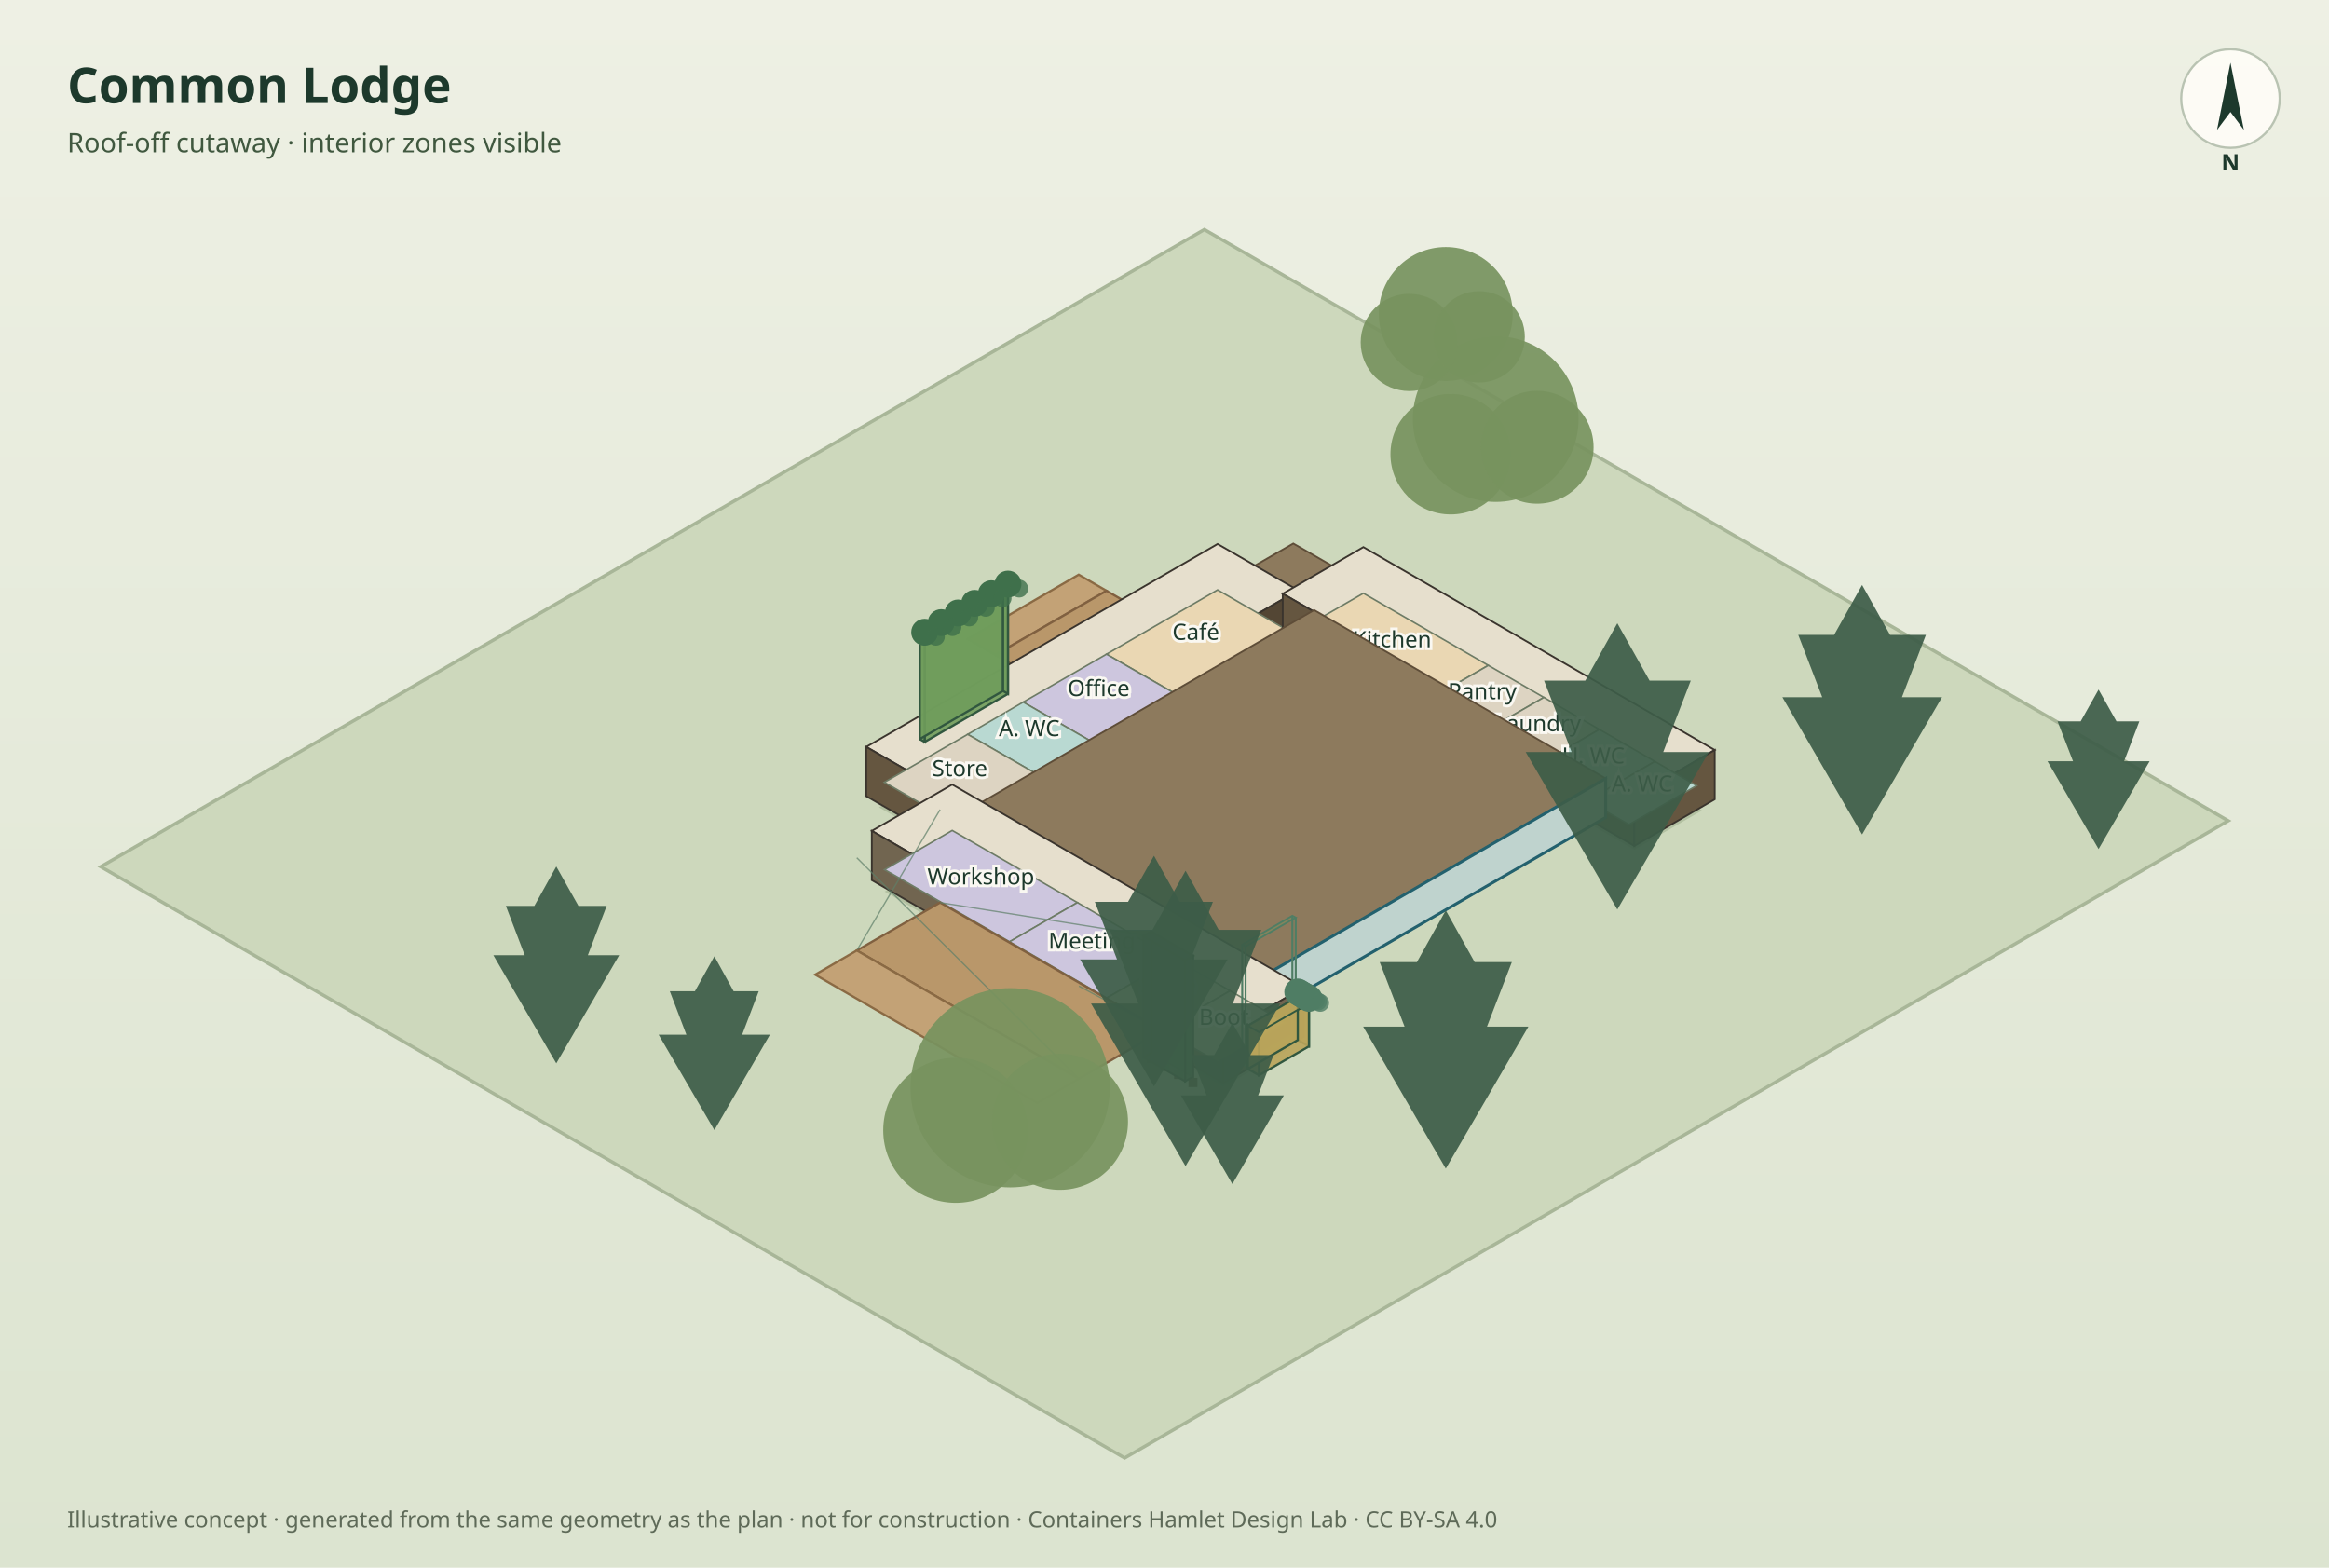
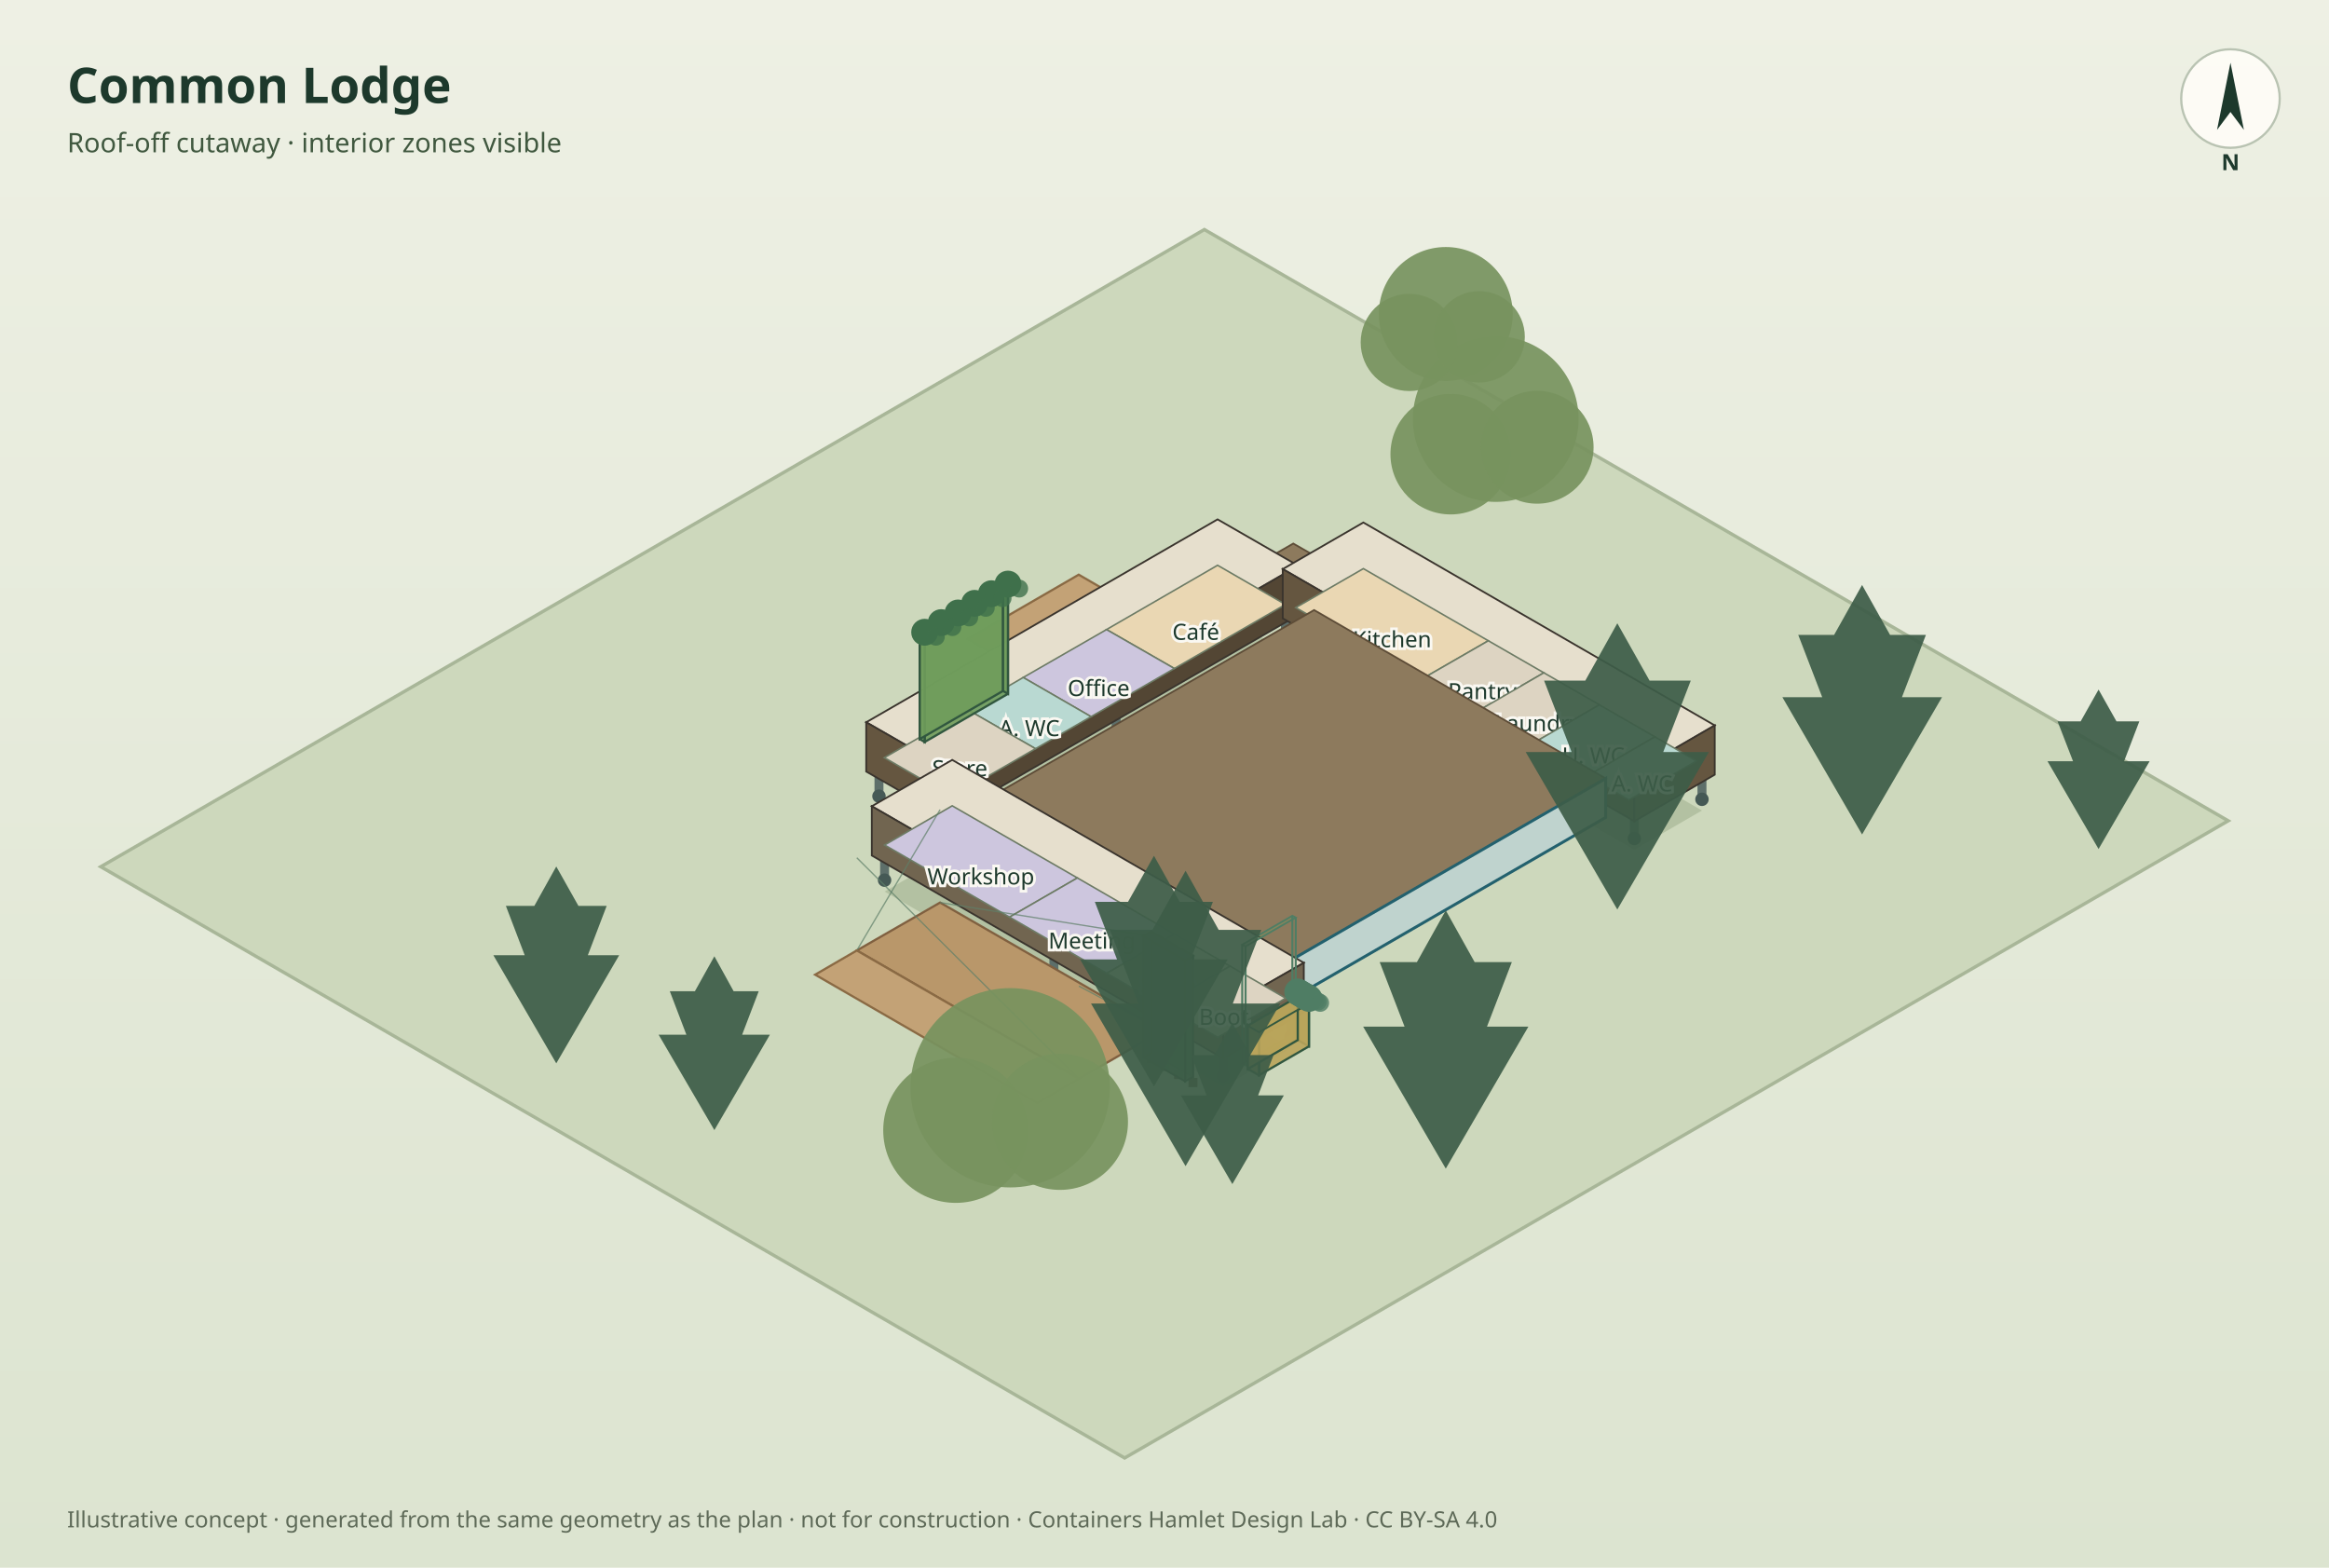
<svg xmlns="http://www.w3.org/2000/svg" viewBox="0 0 1040 700" role="img" aria-labelledby="concept-common-lodge-cutaway-t concept-common-lodge-cutaway-d">
  <defs>
    <linearGradient id="concept-common-lodge-cutaway-sky" x1="0" y1="0" x2="0" y2="1">
      <stop offset="0" stop-color="#eef0e4" />
      <stop offset="1" stop-color="#dce4d0" />
    </linearGradient>
  </defs>
  <rect width="1040" height="700" fill="url(#concept-common-lodge-cutaway-sky)" />
  <path d="M537.8 102.5L995 366.5L502.2 651L45 387Z" fill="#cdd8bc" stroke="#a8b698" stroke-width="1.5" />
  <g fill="#78935f" fill-opacity="0.92">
    <circle cx="667.9" cy="187.1" r="37" />
    <circle cx="647.8" cy="202.8" r="26.9" />
    <circle cx="686.4" cy="199.7" r="25.2" />
  </g>
  <g fill="#3d5d48" fill-opacity="0.92">
    <path d="M831.5 372.6L867.2 311.3L849.3 311.3L860 283.5L844 283.5L831.5 261.2L819 283.5L803 283.5L813.7 311.3L795.9 311.3Z" />
  </g>
  <g fill="#78935f" fill-opacity="0.92">
    <circle cx="645.6" cy="140.2" r="29.9" />
    <circle cx="629.3" cy="152.9" r="21.7" />
    <circle cx="660.5" cy="150.4" r="20.4" />
  </g>
  <path d="M577.5 242.7 594.9 252.7 577.5 262.8 560.1 252.7Z" fill="#8d7a5d" stroke="#5e4d38" stroke-width="0.8" />
  <path d="M560.1 270.2 577.5 280.2 577.5 262.8 560.1 252.7Z" fill="#c0aa86" stroke="#5e4d38" stroke-width="0.8" />
  <path d="M594.9 270.2 577.5 280.2 577.5 262.8 594.9 252.7Z" fill="#c0aa86" stroke="#5e4d38" stroke-width="0.8" />
  <path d="M494.1 263.8 444.5 292.4 432.1 285.3 481.7 256.6Z" fill="#c3a276" stroke="#8a6a44" stroke-width="1" />
  <path d="M518.9 278.1 469.3 306.7 444.5 292.4 494.1 263.8Z" fill="#b9976a" stroke="#806040" stroke-width="1" />
  <path d="M574 290.7 422.8 377.9 392.5 360.5 543.7 273.2Z" fill="#9eae8d" fill-opacity="0.55" />
-   <path d="M579.7 263.6 422.8 354.2 386.8 333.5 543.7 242.9Z" fill="#e6dfcd" stroke="#3a342d" stroke-width="0.8" />
-   <path d="M579.7 285.6 422.8 376.2 422.8 354.2 579.7 263.6Z" fill="#534634" stroke="#3a342d" stroke-width="0.8" />
-   <path d="M422.8 376.2 386.8 355.5 386.8 333.5 422.8 354.2Z" fill="#655640" stroke="#3a342d" stroke-width="0.8" />
-   <path d="M574 280.9 524.4 309.5 494.1 292.1 543.7 263.4Z" fill="#ead7b3" stroke="#6d7b65" stroke-width="0.7" />
+   <line x1="574" y1="285.6" x2="574" y2="274.6" stroke="#5d6f6a" stroke-width="4" />
+   <circle cx="574" cy="285.6" r="3" fill="#455955" />
+   <line x1="422.8" y1="372.9" x2="422.8" y2="361.9" stroke="#5d6f6a" stroke-width="4" />
+   <circle cx="422.8" cy="372.9" r="3" fill="#455955" />
+   <line x1="392.5" y1="355.5" x2="392.5" y2="344.5" stroke="#5d6f6a" stroke-width="4" />
+   <circle cx="392.5" cy="355.5" r="3" fill="#455955" />
+   <line x1="543.7" y1="268.2" x2="543.7" y2="257.2" stroke="#5d6f6a" stroke-width="4" />
+   <circle cx="543.7" cy="268.2" r="3" fill="#455955" />
+   <line x1="498.4" y1="329.3" x2="498.4" y2="318.3" stroke="#5d6f6a" stroke-width="4" />
+   <circle cx="498.4" cy="329.3" r="3" fill="#455955" />
+   <line x1="468.1" y1="311.8" x2="468.1" y2="300.8" stroke="#5d6f6a" stroke-width="4" />
+   <circle cx="468.1" cy="311.8" r="3" fill="#455955" />
+   <path d="M579.7 252.6 422.8 343.2 386.8 322.5 543.7 231.9Z" fill="#e6dfcd" stroke="#3a342d" stroke-width="0.8" />
+   <path d="M579.7 274.6 422.8 365.2 422.8 343.2 579.7 252.6Z" fill="#534634" stroke="#3a342d" stroke-width="0.8" />
+   <path d="M422.8 365.2 386.8 344.5 386.8 322.5 422.8 343.2Z" fill="#655640" stroke="#3a342d" stroke-width="0.8" />
+   <path d="M574 269.9 524.4 298.5 494.1 281.1 543.7 252.4Z" fill="#ead7b3" stroke="#6d7b65" stroke-width="0.7" />
  <text x="534" y="285.7" font-family="system-ui, sans-serif" font-size="10" text-anchor="middle" fill="#1d392c" stroke="#faf8f2" stroke-width="2.5" paint-order="stroke">Café</text>
-   <path d="M524.4 309.5 487.2 331 456.9 313.5 494.1 292.1Z" fill="#cdc6de" stroke="#6d7b65" stroke-width="0.7" />
+   <path d="M524.4 298.5 487.2 320 456.9 302.5 494.1 281.1Z" fill="#cdc6de" stroke="#6d7b65" stroke-width="0.7" />
  <text x="490.6" y="310.8" font-family="system-ui, sans-serif" font-size="10" text-anchor="middle" fill="#1d392c" stroke="#faf8f2" stroke-width="2.5" paint-order="stroke">Office</text>
-   <path d="M487.2 331 462.4 345.3 432.1 327.9 456.9 313.5Z" fill="#b9d9d2" stroke="#6d7b65" stroke-width="0.7" />
+   <path d="M487.2 320 462.4 334.3 432.1 316.9 456.9 302.5Z" fill="#b9d9d2" stroke="#6d7b65" stroke-width="0.7" />
  <text x="459.6" y="328.7" font-family="system-ui, sans-serif" font-size="10" text-anchor="middle" fill="#1d392c" stroke="#faf8f2" stroke-width="2.5" paint-order="stroke">A. WC</text>
-   <path d="M462.4 345.3 425.1 366.8 394.9 349.3 432.1 327.9Z" fill="#ddd4c2" stroke="#6d7b65" stroke-width="0.7" />
+   <path d="M462.4 334.3 425.1 355.8 394.9 338.3 432.1 316.9Z" fill="#ddd4c2" stroke="#6d7b65" stroke-width="0.7" />
  <text x="428.6" y="346.6" font-family="system-ui, sans-serif" font-size="10" text-anchor="middle" fill="#1d392c" stroke="#faf8f2" stroke-width="2.5" paint-order="stroke">Store</text>
  <path d="M608.8 274.6 760 361.9 729.8 379.4 578.6 292.1Z" fill="#9eae8d" fill-opacity="0.55" />
-   <path d="M608.8 244.3 765.7 334.9 729.8 355.7 572.8 265.1Z" fill="#e6dfcd" stroke="#3a342d" stroke-width="0.8" />
-   <path d="M572.8 287.1 729.8 377.7 729.8 355.7 572.8 265.1Z" fill="#655640" stroke="#3a342d" stroke-width="0.8" />
-   <path d="M765.7 356.9 729.8 377.7 729.8 355.7 765.7 334.9Z" fill="#655640" stroke="#3a342d" stroke-width="0.8" />
-   <path d="M608.8 264.9 664.6 297.1 634.4 314.5 578.6 282.3Z" fill="#ead7b3" stroke="#6d7b65" stroke-width="0.7" />
+   <line x1="608.8" y1="269.6" x2="608.8" y2="258.6" stroke="#5d6f6a" stroke-width="4" />
+   <circle cx="608.8" cy="269.6" r="3" fill="#455955" />
+   <line x1="760" y1="356.9" x2="760" y2="345.9" stroke="#5d6f6a" stroke-width="4" />
+   <circle cx="760" cy="356.9" r="3" fill="#455955" />
+   <line x1="729.8" y1="374.4" x2="729.8" y2="363.4" stroke="#5d6f6a" stroke-width="4" />
+   <circle cx="729.8" cy="374.4" r="3" fill="#455955" />
+   <line x1="578.6" y1="287.1" x2="578.6" y2="276.1" stroke="#5d6f6a" stroke-width="4" />
+   <circle cx="578.6" cy="287.1" r="3" fill="#455955" />
+   <line x1="684.4" y1="313.3" x2="684.4" y2="302.3" stroke="#5d6f6a" stroke-width="4" />
+   <circle cx="684.4" cy="313.3" r="3" fill="#455955" />
+   <line x1="654.2" y1="330.7" x2="654.2" y2="319.7" stroke="#5d6f6a" stroke-width="4" />
+   <circle cx="654.2" cy="330.7" r="3" fill="#455955" />
+   <path d="M608.8 233.3 765.7 323.9 729.8 344.7 572.8 254.1Z" fill="#e6dfcd" stroke="#3a342d" stroke-width="0.8" />
+   <path d="M572.8 276.1 729.8 366.7 729.8 344.7 572.8 254.1Z" fill="#655640" stroke="#3a342d" stroke-width="0.8" />
+   <path d="M765.7 345.9 729.8 366.7 729.8 344.7 765.7 323.9Z" fill="#655640" stroke="#3a342d" stroke-width="0.8" />
+   <path d="M608.8 253.9 664.6 286.1 634.4 303.5 578.6 271.3Z" fill="#ead7b3" stroke="#6d7b65" stroke-width="0.7" />
  <text x="621.6" y="289" font-family="system-ui, sans-serif" font-size="10" text-anchor="middle" fill="#1d392c" stroke="#faf8f2" stroke-width="2.5" paint-order="stroke">Kitchen</text>
-   <path d="M664.6 297.1 689.4 311.4 659.2 328.8 634.4 314.5Z" fill="#ddd4c2" stroke="#6d7b65" stroke-width="0.7" />
+   <path d="M664.6 286.1 689.4 300.4 659.2 317.9 634.4 303.5Z" fill="#ddd4c2" stroke="#6d7b65" stroke-width="0.7" />
  <text x="661.9" y="312.2" font-family="system-ui, sans-serif" font-size="10" text-anchor="middle" fill="#1d392c" stroke="#faf8f2" stroke-width="2.5" paint-order="stroke">Pantry</text>
-   <path d="M689.4 311.4 714.2 325.7 684 343.2 659.2 328.8Z" fill="#ddd4c2" stroke="#6d7b65" stroke-width="0.7" />
+   <path d="M689.4 300.4 714.2 314.7 684 332.2 659.2 317.9Z" fill="#ddd4c2" stroke="#6d7b65" stroke-width="0.7" />
  <text x="686.7" y="326.5" font-family="system-ui, sans-serif" font-size="10" text-anchor="middle" fill="#1d392c" stroke="#faf8f2" stroke-width="2.5" paint-order="stroke">Laundry</text>
-   <path d="M714.2 325.7 739 340 708.8 357.5 684 343.2Z" fill="#b9d9d2" stroke="#6d7b65" stroke-width="0.7" />
+   <path d="M714.2 314.7 739 329 708.8 346.5 684 332.2Z" fill="#b9d9d2" stroke="#6d7b65" stroke-width="0.7" />
  <text x="711.5" y="340.9" font-family="system-ui, sans-serif" font-size="10" text-anchor="middle" fill="#1d392c" stroke="#faf8f2" stroke-width="2.5" paint-order="stroke">U. WC</text>
-   <path d="M739 340 757.6 350.8 727.4 368.2 708.8 357.5Z" fill="#b9d9d2" stroke="#6d7b65" stroke-width="0.7" />
+   <path d="M739 329 757.6 339.8 727.4 357.2 708.8 346.5Z" fill="#b9d9d2" stroke="#6d7b65" stroke-width="0.7" />
  <text x="733.2" y="353.4" font-family="system-ui, sans-serif" font-size="10" text-anchor="middle" fill="#1d392c" stroke="#faf8f2" stroke-width="2.5" paint-order="stroke">A. WC</text>
  <path d="M586.8 272.4 717 347.6 568.2 433.5 438 358.4Z" fill="#8d7a5d" stroke="#5e4d38" stroke-width="0.8" />
  <path d="M438 375.8 568.2 450.9 568.2 433.5 438 358.4Z" fill="#c0aa86" stroke="#5e4d38" stroke-width="0.8" />
  <path d="M717 365 568.2 450.9 568.2 433.5 717 347.6Z" fill="#c0aa86" stroke="#5e4d38" stroke-width="0.8" />
  <path d="M438 375.8 568.2 450.9 568.2 433.5 438 358.4Z" fill="#bfe4ea" fill-opacity="0.72" stroke="#23616e" stroke-width="1.3" />
  <path d="M717 365 568.2 450.9 568.2 433.5 717 347.6Z" fill="#bfe4ea" fill-opacity="0.72" stroke="#23616e" stroke-width="1.3" />
  <path d="M425.2 380.6 576.4 467.9 546.2 485.3 395 398.1Z" fill="#9eae8d" fill-opacity="0.55" />
-   <path d="M425.2 350.3 582.2 440.9 546.2 461.6 389.3 371Z" fill="#e6dfcd" stroke="#3a342d" stroke-width="0.8" />
-   <path d="M389.3 393 546.2 483.6 546.2 461.6 389.3 371Z" fill="#716550" stroke="#3a342d" stroke-width="0.8" />
-   <path d="M582.2 462.9 546.2 483.6 546.2 461.6 582.2 440.9Z" fill="#716550" stroke="#3a342d" stroke-width="0.8" />
-   <path d="M425.2 370.8 481.1 403 450.8 420.5 395 388.3Z" fill="#cdc6de" stroke="#6d7b65" stroke-width="0.7" />
+   <line x1="425.2" y1="375.6" x2="425.2" y2="364.6" stroke="#5d6f6a" stroke-width="4" />
+   <circle cx="425.2" cy="375.6" r="3" fill="#455955" />
+   <line x1="576.4" y1="462.9" x2="576.4" y2="451.9" stroke="#5d6f6a" stroke-width="4" />
+   <circle cx="576.4" cy="462.9" r="3" fill="#455955" />
+   <line x1="546.2" y1="480.3" x2="546.2" y2="469.3" stroke="#5d6f6a" stroke-width="4" />
+   <circle cx="546.2" cy="480.3" r="3" fill="#455955" />
+   <line x1="395" y1="393" x2="395" y2="382" stroke="#5d6f6a" stroke-width="4" />
+   <circle cx="395" cy="393" r="3" fill="#455955" />
+   <line x1="500.8" y1="419.2" x2="500.8" y2="408.2" stroke="#5d6f6a" stroke-width="4" />
+   <circle cx="500.8" cy="419.2" r="3" fill="#455955" />
+   <line x1="470.6" y1="436.7" x2="470.6" y2="425.7" stroke="#5d6f6a" stroke-width="4" />
+   <circle cx="470.6" cy="436.7" r="3" fill="#455955" />
+   <path d="M425.2 339.3 582.2 429.9 546.2 450.6 389.3 360Z" fill="#e6dfcd" stroke="#3a342d" stroke-width="0.8" />
+   <path d="M389.3 382 546.2 472.6 546.2 450.6 389.3 360Z" fill="#716550" stroke="#3a342d" stroke-width="0.8" />
+   <path d="M582.2 451.9 546.2 472.6 546.2 450.6 582.2 429.9Z" fill="#716550" stroke="#3a342d" stroke-width="0.8" />
+   <path d="M425.2 359.8 481.1 392 450.8 409.5 395 377.3Z" fill="#cdc6de" stroke="#6d7b65" stroke-width="0.7" />
  <text x="438" y="394.9" font-family="system-ui, sans-serif" font-size="10" text-anchor="middle" fill="#1d392c" stroke="#faf8f2" stroke-width="2.5" paint-order="stroke">Workshop</text>
-   <path d="M481.1 403 524.5 428.1 494.2 445.6 450.8 420.5Z" fill="#cdc6de" stroke="#6d7b65" stroke-width="0.7" />
+   <path d="M481.1 392 524.5 417.1 494.2 434.6 450.8 409.5Z" fill="#cdc6de" stroke="#6d7b65" stroke-width="0.7" />
  <text x="487.6" y="423.6" font-family="system-ui, sans-serif" font-size="10" text-anchor="middle" fill="#1d392c" stroke="#faf8f2" stroke-width="2.5" paint-order="stroke">Meeting</text>
-   <path d="M524.5 428.1 549.3 442.4 519 459.9 494.2 445.6Z" fill="#ddd4c2" stroke="#6d7b65" stroke-width="0.7" />
+   <path d="M524.5 417.1 549.3 431.4 519 448.9 494.2 434.6Z" fill="#ddd4c2" stroke="#6d7b65" stroke-width="0.7" />
  <text x="521.7" y="443.3" font-family="system-ui, sans-serif" font-size="10" text-anchor="middle" fill="#1d392c" stroke="#faf8f2" stroke-width="2.5" paint-order="stroke">Store</text>
-   <path d="M549.3 442.4 574.1 456.7 543.8 474.2 519 459.9Z" fill="#ddd4c2" stroke="#6d7b65" stroke-width="0.7" />
+   <path d="M549.3 431.4 574.1 445.7 543.8 463.2 519 448.9Z" fill="#ddd4c2" stroke="#6d7b65" stroke-width="0.7" />
  <text x="546.5" y="457.6" font-family="system-ui, sans-serif" font-size="10" text-anchor="middle" fill="#1d392c" stroke="#faf8f2" stroke-width="2.5" paint-order="stroke">Boot</text>
  <path d="M419.8 403 519 460.2 481.8 481.7 382.6 424.4Z" fill="#b9976a" stroke="#806040" stroke-width="1" />
  <path d="M419.8 403L519 418.8" stroke="#5e8069" stroke-width="0.6" stroke-opacity="0.7" />
  <path d="M519 460.2L481.8 440.3" stroke="#5e8069" stroke-width="0.6" stroke-opacity="0.7" />
  <path d="M481.8 481.7L382.6 383" stroke="#5e8069" stroke-width="0.6" stroke-opacity="0.7" />
  <path d="M382.6 424.4L419.8 361.5" stroke="#5e8069" stroke-width="0.6" stroke-opacity="0.7" />
  <path d="M382.6 424.4 481.8 481.7 463.2 492.5 364 435.2Z" fill="#c3a276" stroke="#8a6a44" stroke-width="1" />
  <path d="M577.1 462 578.6 462.9 556.2 475.8 554.7 474.9Z" fill="#9ab886" fill-opacity="0.3" stroke="#4f7d64" stroke-width="0.8" />
  <path d="M577.1 408.9 578.6 409.7 556.2 422.6 554.7 421.8Z" fill="#6f9d5b" fill-opacity="0.28" stroke="#4f7d64" stroke-width="0.8" />
  <path d="M577.1 462L577.1 408.9" stroke="#4f7d64" stroke-width="0.9" />
  <path d="M578.6 462.9L578.6 409.7" stroke="#4f7d64" stroke-width="0.9" />
  <path d="M556.2 475.8L556.2 422.6" stroke="#4f7d64" stroke-width="0.9" />
  <path d="M554.7 474.9L554.7 421.8" stroke="#4f7d64" stroke-width="0.9" />
  <path d="M450.1 309.8 412.9 331.3 412.9 284.5 450.1 263Z" fill="#6f9d5b" fill-opacity="0.9" stroke="#31573f" stroke-width="1" />
  <path d="M412.9 331.3 410.7 330 410.7 283.2 412.9 284.5Z" fill="#6f9d5b" fill-opacity="0.9" stroke="#31573f" stroke-width="1" />
  <path d="M410.7 330 447.9 308.5 447.9 261.8 410.7 283.2Z" fill="#6f9d5b" fill-opacity="0.9" stroke="#31573f" stroke-width="1" />
  <path d="M447.9 308.5 450.1 309.8 450.1 263 447.9 261.8Z" fill="#6f9d5b" fill-opacity="0.9" stroke="#31573f" stroke-width="1" />
  <path d="M450.1 263 412.9 284.5 410.7 283.2 447.9 261.8Z" fill="#6f9d5b" fill-opacity="0.65" stroke="#31573f" stroke-width="0.8" />
  <circle cx="450.1" cy="260.8" r="6" fill="#3f704b" />
  <circle cx="455.1" cy="262.8" r="4" fill="#3f704b" opacity="0.8" />
  <circle cx="442.7" cy="265.1" r="6" fill="#3f704b" />
  <circle cx="447.7" cy="267.1" r="4" fill="#3f704b" opacity="0.8" />
  <circle cx="435.2" cy="269.4" r="6" fill="#3f704b" />
  <circle cx="440.2" cy="271.4" r="4" fill="#3f704b" opacity="0.8" />
  <circle cx="427.8" cy="273.7" r="6" fill="#3f704b" />
  <circle cx="432.8" cy="275.7" r="4" fill="#3f704b" opacity="0.8" />
  <circle cx="420.3" cy="278" r="6" fill="#3f704b" />
  <circle cx="425.3" cy="280" r="4" fill="#3f704b" opacity="0.8" />
  <circle cx="412.9" cy="282.3" r="6" fill="#3f704b" />
  <circle cx="417.9" cy="284.3" r="4" fill="#3f704b" opacity="0.8" />
  <path d="M579.5 464.4 584.5 467.2 584.5 448 579.5 445.1Z" fill="#b9a45a" fill-opacity="0.9" stroke="#31573f" stroke-width="1" />
  <path d="M584.5 467.2 562.2 480.1 562.2 460.9 584.5 448Z" fill="#b9a45a" fill-opacity="0.9" stroke="#31573f" stroke-width="1" />
  <path d="M562.2 480.1 557.2 477.3 557.2 458 562.2 460.9Z" fill="#b9a45a" fill-opacity="0.9" stroke="#31573f" stroke-width="1" />
  <path d="M557.2 477.3 579.5 464.4 579.5 445.1 557.2 458Z" fill="#b9a45a" fill-opacity="0.9" stroke="#31573f" stroke-width="1" />
  <path d="M579.5 445.1 584.5 448 562.2 460.9 557.2 458Z" fill="#b9a45a" fill-opacity="0.65" stroke="#31573f" stroke-width="0.8" />
  <circle cx="579.5" cy="442.9" r="6" fill="#4f7d64" />
  <circle cx="584.5" cy="444.9" r="4" fill="#4f7d64" opacity="0.8" />
  <circle cx="580.5" cy="443.5" r="6" fill="#4f7d64" />
  <circle cx="585.5" cy="445.5" r="4" fill="#4f7d64" opacity="0.8" />
  <circle cx="581.5" cy="444.1" r="6" fill="#4f7d64" />
  <circle cx="586.5" cy="446.1" r="4" fill="#4f7d64" opacity="0.8" />
  <circle cx="582.5" cy="444.7" r="6" fill="#4f7d64" />
  <circle cx="587.5" cy="446.7" r="4" fill="#4f7d64" opacity="0.8" />
  <circle cx="583.5" cy="445.2" r="6" fill="#4f7d64" />
  <circle cx="588.5" cy="447.2" r="4" fill="#4f7d64" opacity="0.8" />
  <circle cx="584.5" cy="445.8" r="6" fill="#4f7d64" />
  <circle cx="589.5" cy="447.8" r="4" fill="#4f7d64" opacity="0.8" />
  <line x1="514.1" y1="474.7" x2="514.1" y2="470.6" stroke="#5b4a35" stroke-width="4" />
  <line x1="520.2" y1="478.2" x2="520.2" y2="474.1" stroke="#5b4a35" stroke-width="4" />
  <line x1="526.3" y1="481.8" x2="526.3" y2="477.7" stroke="#5b4a35" stroke-width="4" />
  <line x1="532.7" y1="485.4" x2="532.7" y2="481.3" stroke="#5b4a35" stroke-width="4" />
  <path d="M514.1 470.1 532.7 480.8 532.7 426.8 514.1 416Z" fill="#3f704b" fill-opacity="0.92" stroke="#25452f" stroke-width="0.9" />
  <path d="M532.7 480.8 529.2 482.8 529.2 428.8 532.7 426.8Z" fill="#3f704b" fill-opacity="0.92" stroke="#25452f" stroke-width="0.9" />
  <path d="M529.2 482.8 510.6 472.1 510.6 418 529.2 428.8Z" fill="#3f704b" fill-opacity="0.92" stroke="#25452f" stroke-width="0.9" />
  <path d="M510.6 472.1 514.1 470.1 514.1 416 510.6 418Z" fill="#3f704b" fill-opacity="0.92" stroke="#25452f" stroke-width="0.9" />
  <path d="M514.1 416 532.7 426.8 529.2 428.8 510.6 418Z" fill="#3f704b" fill-opacity="0.8" stroke="#25452f" stroke-width="1" />
  <g fill="#3d5d48" fill-opacity="0.92">
    <path d="M515.3 485.1L548.2 428.4L531.7 428.4L541.6 402.7L526.8 402.7L515.3 382.1L503.7 402.7L488.9 402.7L498.8 428.4L482.3 428.4Z" />
  </g>
  <g fill="#3d5d48" fill-opacity="0.92">
    <path d="M529.4 520.7L571.7 448.1L550.5 448.1L563.2 415.2L544.2 415.2L529.4 388.8L514.6 415.2L495.6 415.2L508.3 448.1L487.2 448.1Z" />
  </g>
  <g fill="#3d5d48" fill-opacity="0.92">
    <path d="M248.4 474.8L276.5 426.5L262.5 426.5L270.9 404.5L258.3 404.5L248.4 386.9L238.6 404.5L225.9 404.5L234.3 426.5L220.3 426.5Z" />
  </g>
  <g fill="#78935f" fill-opacity="0.92">
    <circle cx="451.1" cy="485.7" r="44.5" />
    <circle cx="426.8" cy="504.7" r="32.4" />
    <circle cx="473.3" cy="500.9" r="30.4" />
  </g>
  <g fill="#3d5d48" fill-opacity="0.92">
    <path d="M645.6 521.8L682.5 458.4L664 458.4L675.1 429.6L658.5 429.6L645.6 406.5L632.7 429.6L616.1 429.6L627.2 458.4L608.7 458.4Z" />
  </g>
  <g fill="#3d5d48" fill-opacity="0.92">
    <path d="M319 504.6L343.8 462L331.4 462L338.8 442.6L327.6 442.6L319 427L310.3 442.6L299.1 442.6L306.5 462L294.1 462Z" />
  </g>
  <g fill="#3d5d48" fill-opacity="0.92">
    <path d="M937.1 379.1L959.9 339.9L948.5 339.9L955.3 322.1L945.1 322.1L937.1 307.9L929.1 322.1L918.8 322.1L925.7 339.9L914.3 339.9Z" />
  </g>
  <g fill="#3d5d48" fill-opacity="0.92">
    <path d="M722.2 406.1L763.1 335.8L742.7 335.8L755 303.9L736.6 303.9L722.2 278.3L707.9 303.9L689.5 303.9L701.8 335.8L681.3 335.8Z" />
  </g>
  <g fill="#3d5d48" fill-opacity="0.92">
    <path d="M550.3 528.7L573.3 489.1L561.8 489.1L568.7 471.1L558.4 471.1L550.3 456.7L542.2 471.1L531.9 471.1L538.8 489.1L527.3 489.1Z" />
  </g>
  <text x="30" y="46" font-family="system-ui, sans-serif" font-size="22" font-weight="800" fill="#1d392c">Common Lodge</text>
  <text x="30" y="68" font-family="system-ui, sans-serif" font-size="12" fill="#40583f">Roof-off cutaway · interior zones visible</text>
  <g aria-hidden="true">
    <circle cx="996" cy="44" r="22" fill="#fffdf7" fill-opacity="0.9" stroke="#b9c3b2" />
    <path d="M996 28l6 30l-6 -8l-6 8z" fill="#1d392c" />
    <text x="996" y="76" text-anchor="middle" font-size="10" font-weight="700" font-family="system-ui, sans-serif" fill="#1d392c">N</text>
  </g>
  <text x="30" y="682" font-family="system-ui, sans-serif" font-size="10" fill="#5e6a58">Illustrative concept · generated from the same geometry as the plan · not for construction · Containers Hamlet Design Lab · CC BY-SA 4.0</text>
</svg>
